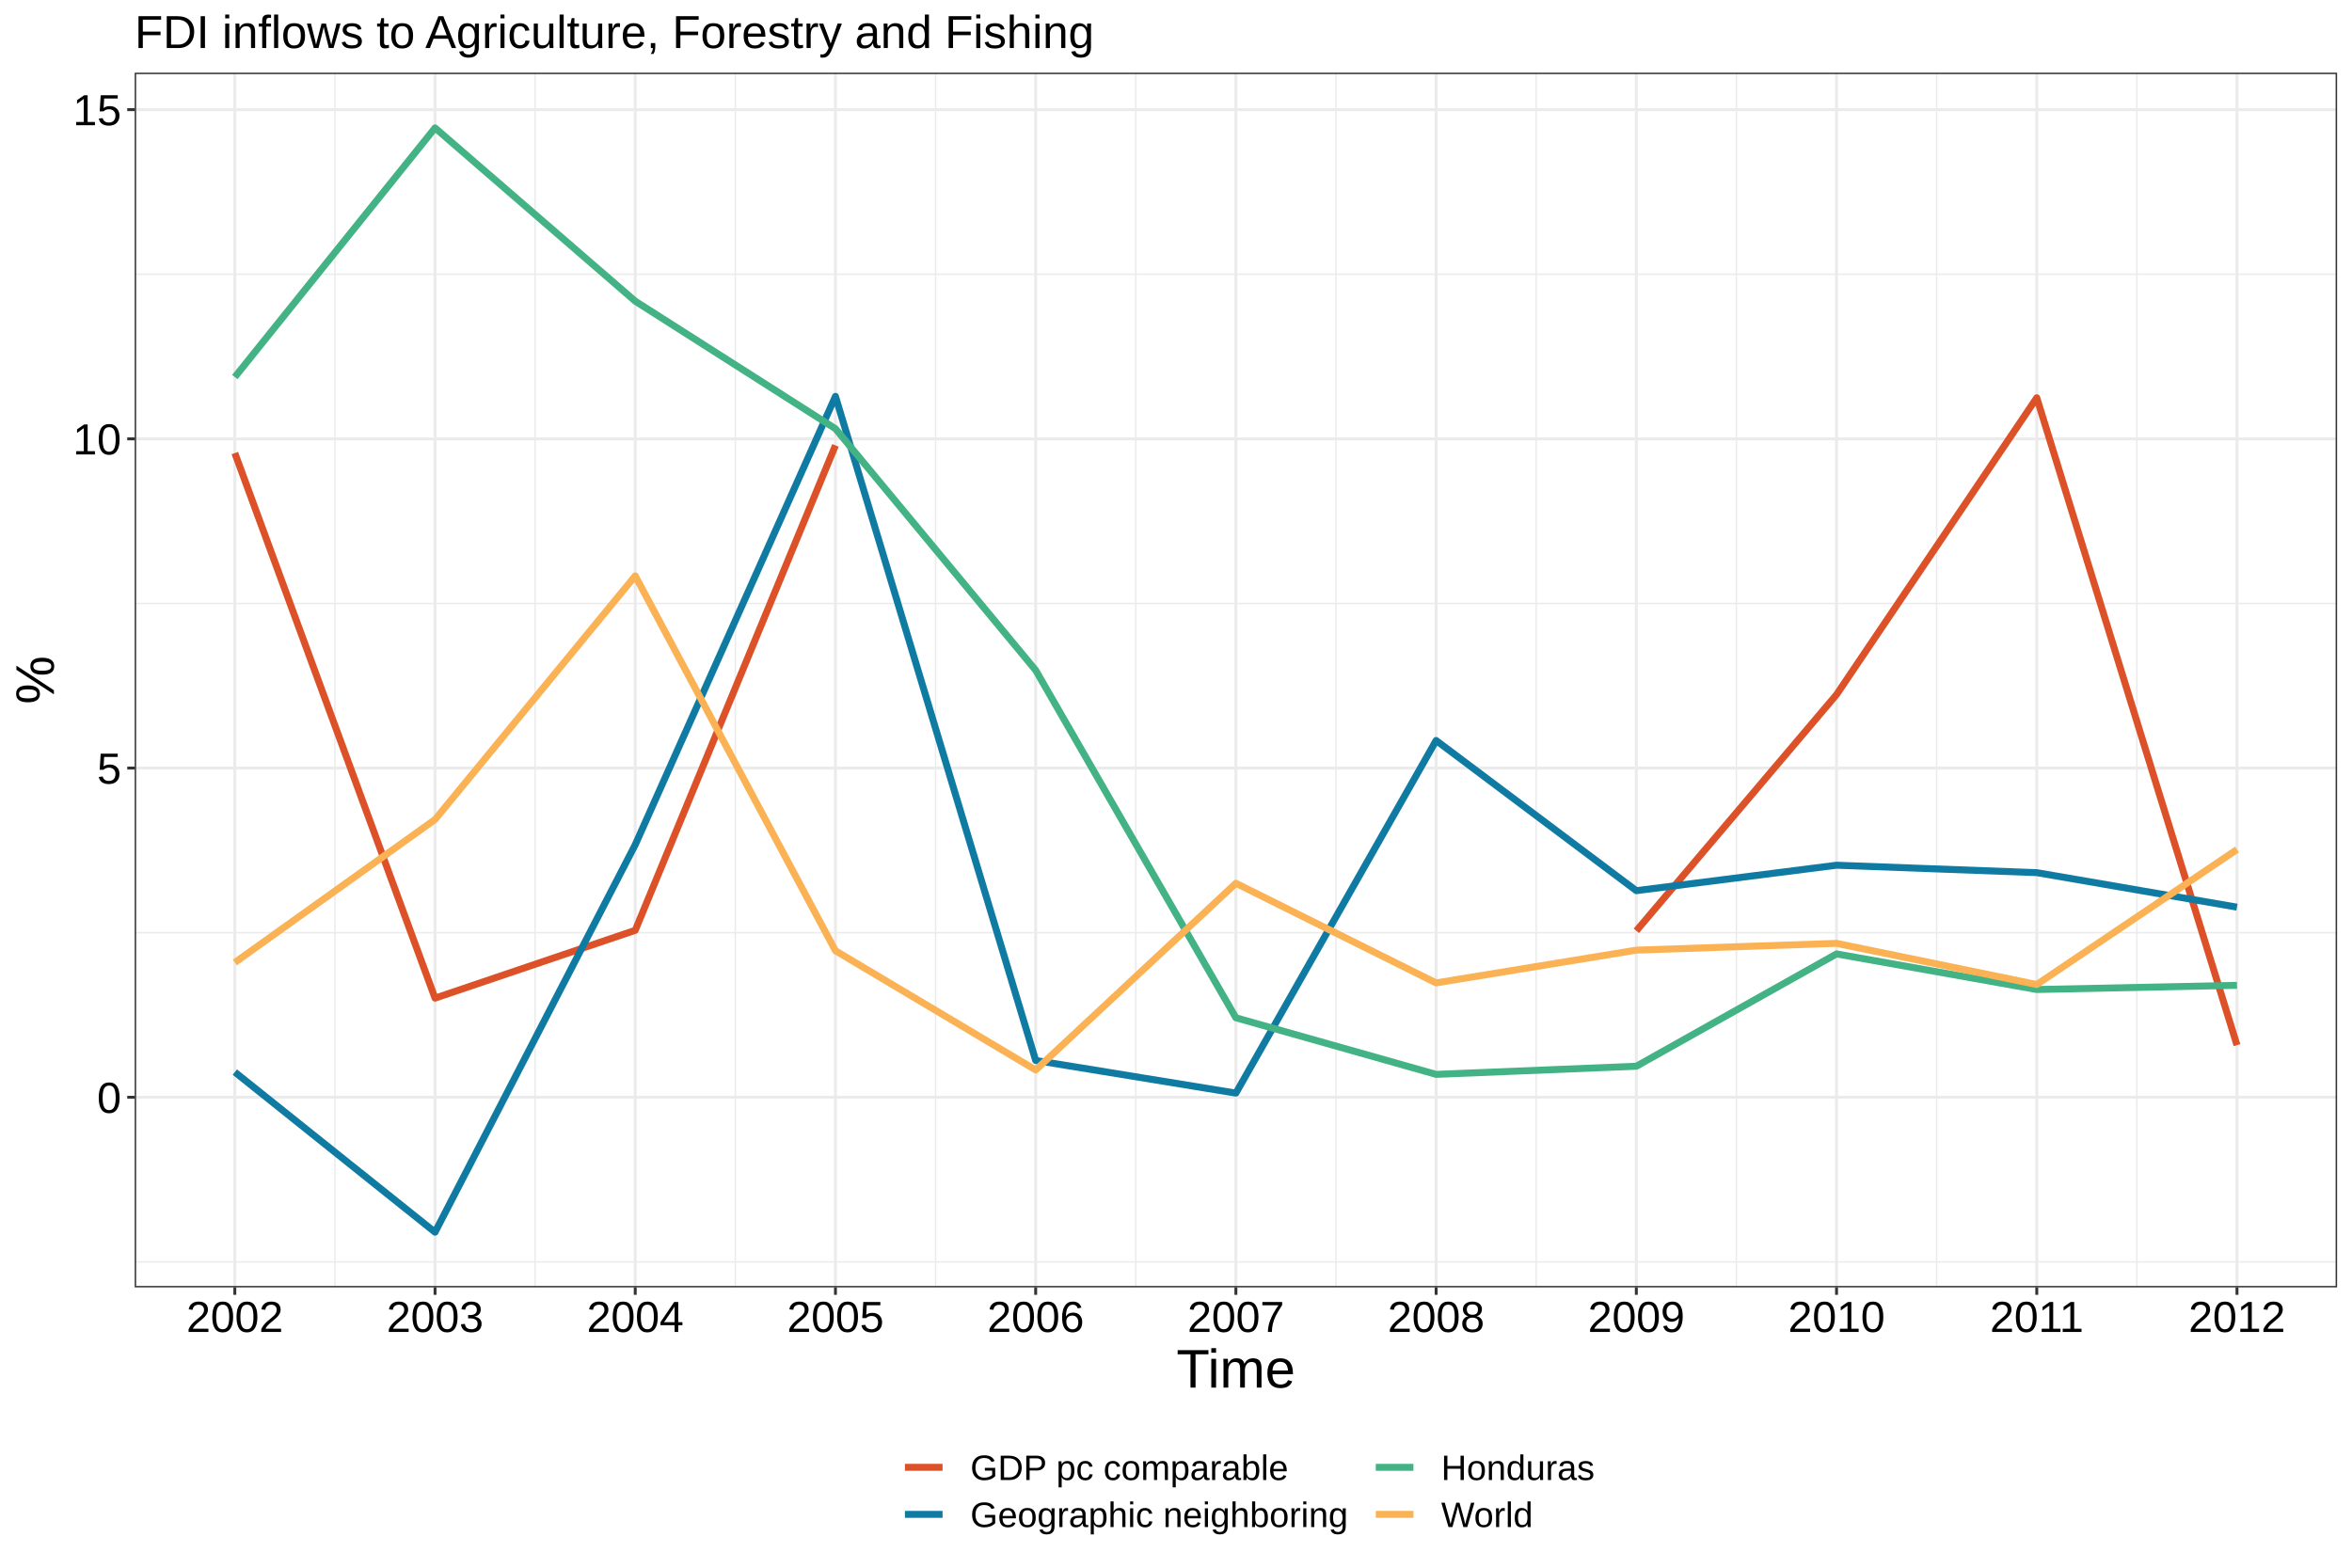
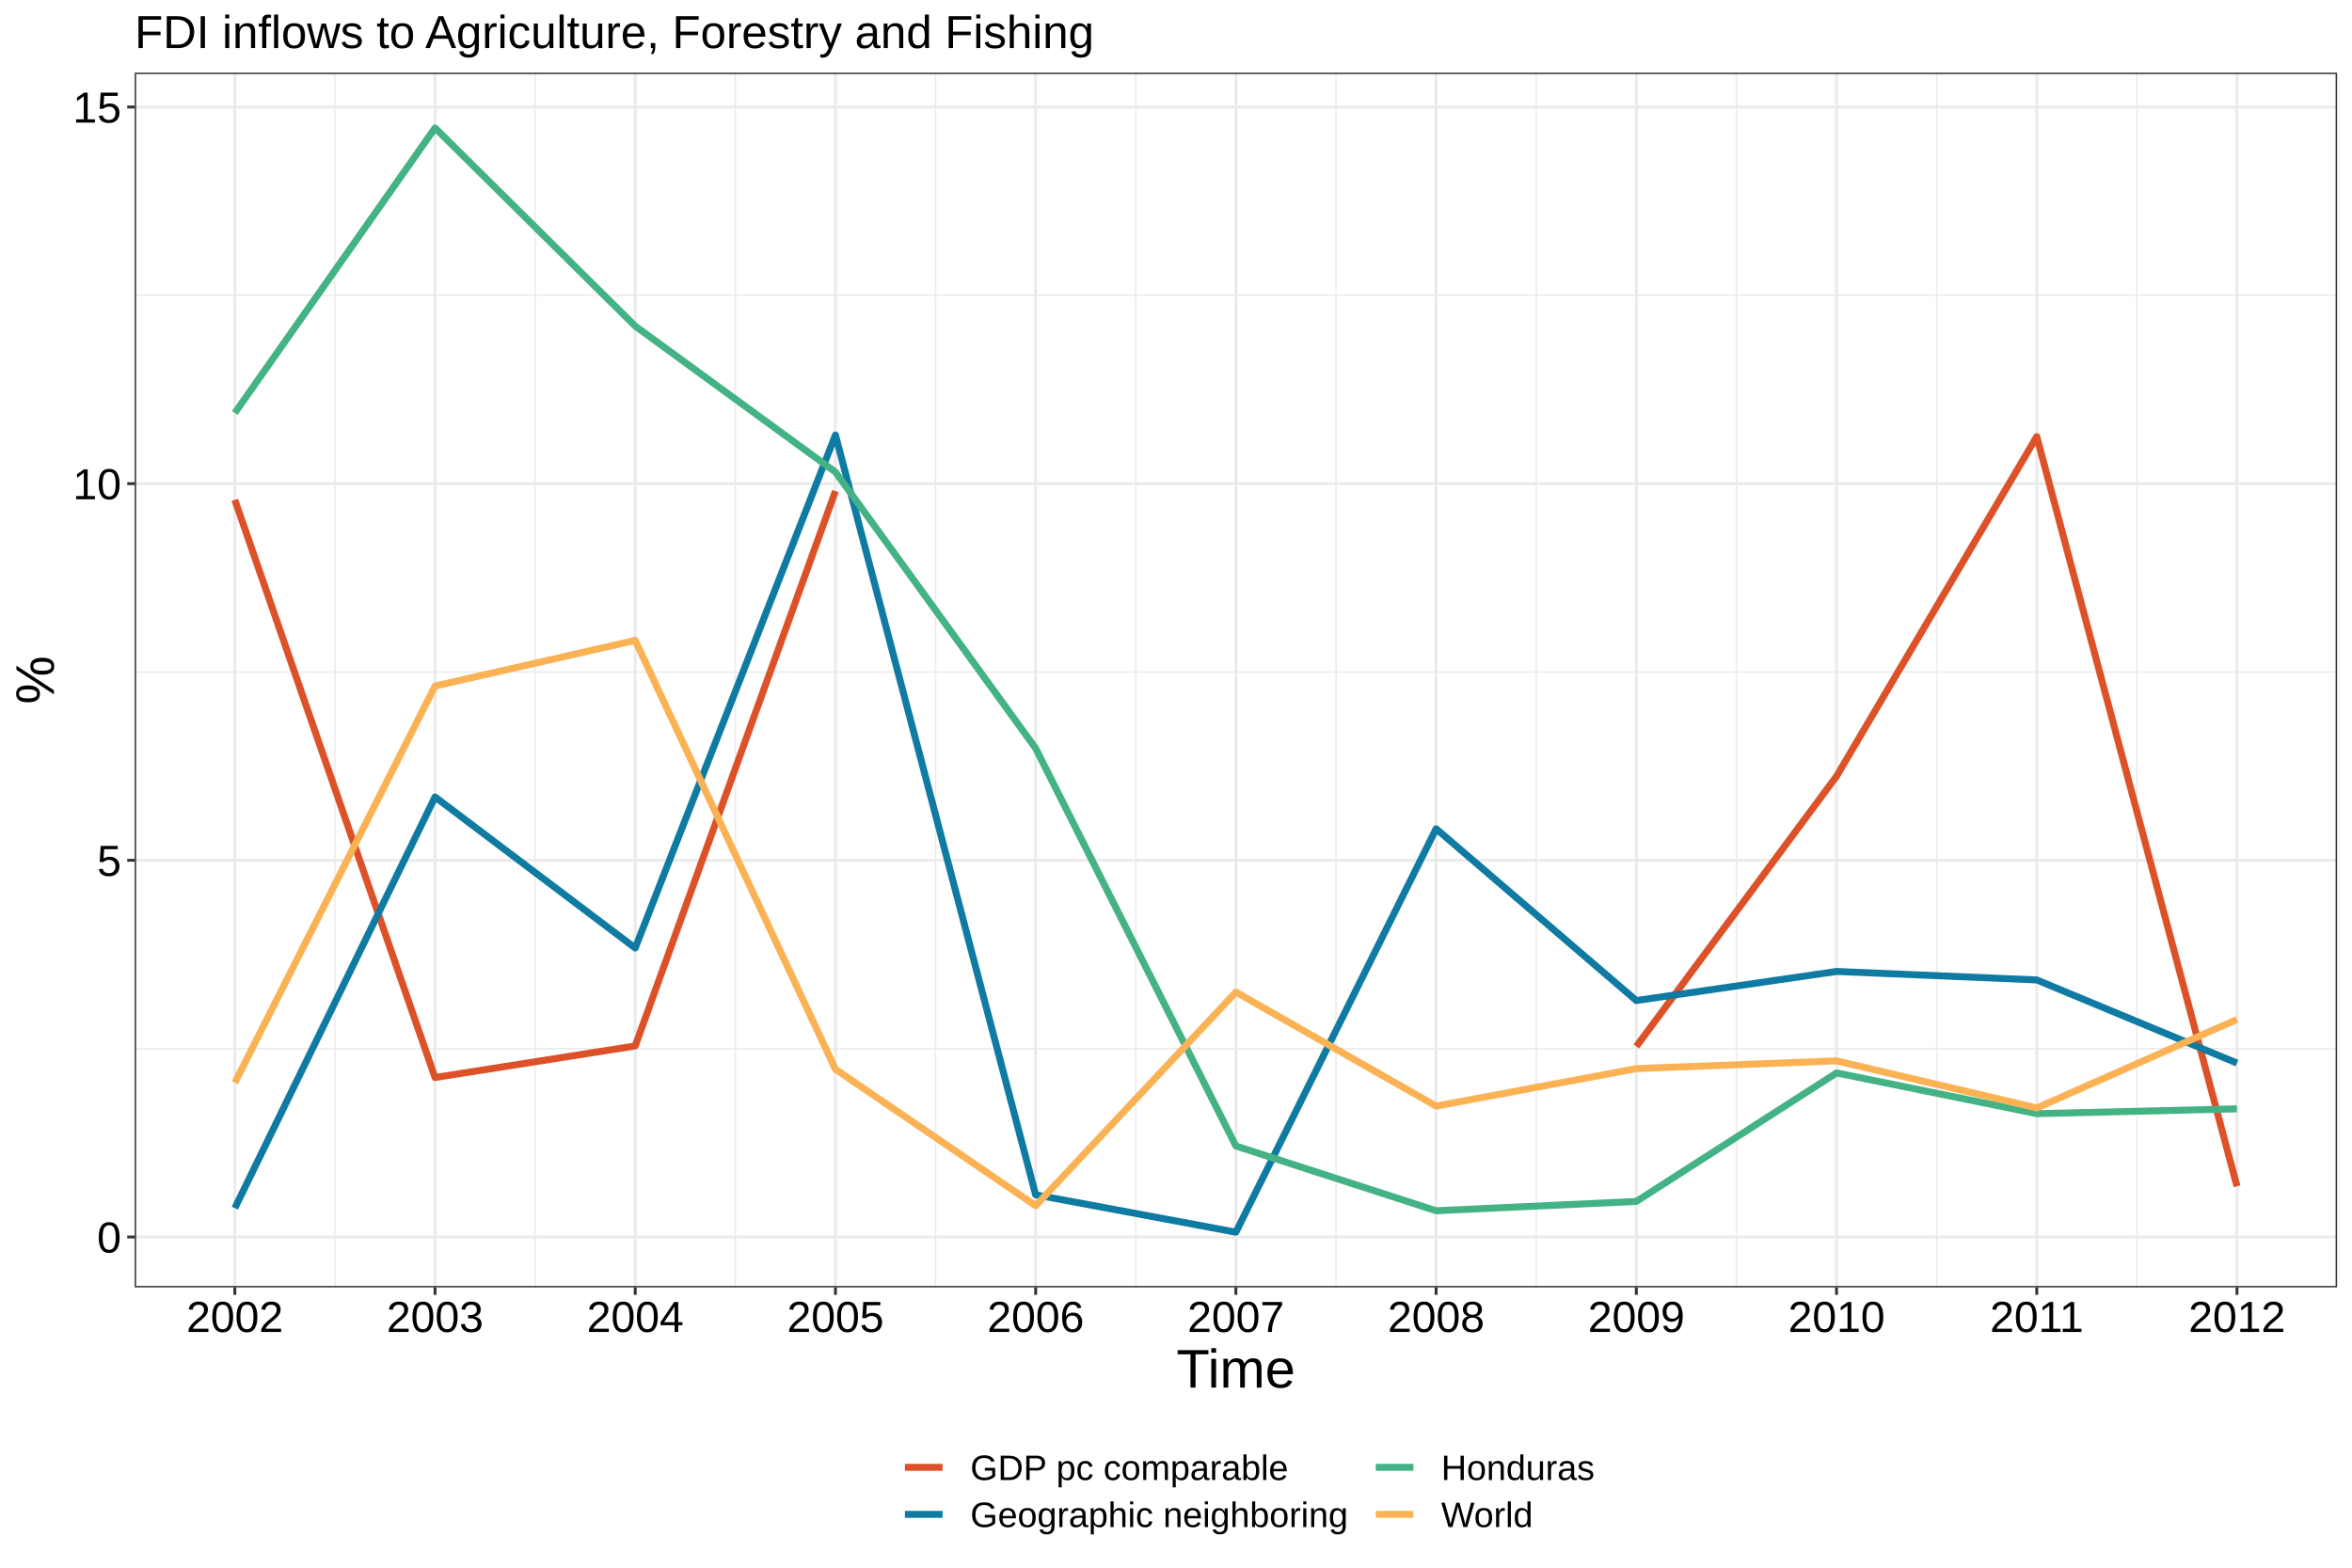
<svg xmlns="http://www.w3.org/2000/svg" class="svglite" width="864.00pt" height="576.00pt" viewBox="0 0 864.00 576.00">
  <defs>
    <style type="text/css">
    .svglite line, .svglite polyline, .svglite polygon, .svglite path, .svglite rect, .svglite circle {
      fill: none;
      stroke: #000000;
      stroke-linecap: round;
      stroke-linejoin: round;
      stroke-miterlimit: 10.00;
    }
    .svglite text {
      white-space: pre;
    }
  </style>
  </defs>
  <rect width="100%" height="100%" style="stroke: none; fill: #FFFFFF;" />
  <defs>
    <clipPath id="cpMC4wMHw4NjQuMDB8MC4wMHw1NzYuMDA=">
      <rect x="0.00" y="0.00" width="864.00" height="576.00" />
    </clipPath>
  </defs>
  <g clip-path="url(#cpMC4wMHw4NjQuMDB8MC4wMHw1NzYuMDA=)">
    <rect x="0.00" y="0.00" width="864.00" height="576.00" style="stroke-width: 1.07; stroke: #FFFFFF; fill: #FFFFFF;" />
  </g>
  <defs>
    <clipPath id="cpNDkuNDh8ODU4LjUyfDI2LjcxfDQ3My4wMQ==">
      <rect x="49.48" y="26.71" width="809.04" height="446.30" />
    </clipPath>
  </defs>
  <g clip-path="url(#cpNDkuNDh8ODU4LjUyfDI2LjcxfDQ3My4wMQ==)">
    <rect x="49.48" y="26.71" width="809.04" height="446.30" style="stroke-width: 1.07; stroke: none; fill: #FFFFFF;" />
-     <polyline points="49.48,463.64 858.52,463.64 " style="stroke-width: 0.53; stroke: #EBEBEB; stroke-linecap: butt;" />
-     <polyline points="49.48,342.68 858.52,342.68 " style="stroke-width: 0.53; stroke: #EBEBEB; stroke-linecap: butt;" />
-     <polyline points="49.48,221.73 858.52,221.73 " style="stroke-width: 0.53; stroke: #EBEBEB; stroke-linecap: butt;" />
-     <polyline points="49.48,100.77 858.52,100.77 " style="stroke-width: 0.53; stroke: #EBEBEB; stroke-linecap: butt;" />
+     <polyline points="49.48,385.29 858.52,385.29 " style="stroke-width: 0.53; stroke: #EBEBEB; stroke-linecap: butt;" />
+     <polyline points="49.48,246.90 858.52,246.90 " style="stroke-width: 0.53; stroke: #EBEBEB; stroke-linecap: butt;" />
+     <polyline points="49.48,108.52 858.52,108.52 " style="stroke-width: 0.53; stroke: #EBEBEB; stroke-linecap: butt;" />
    <polyline points="49.48,473.01 49.48,26.71 " style="stroke-width: 0.53; stroke: #EBEBEB; stroke-linecap: butt;" />
    <polyline points="123.03,473.01 123.03,26.71 " style="stroke-width: 0.53; stroke: #EBEBEB; stroke-linecap: butt;" />
    <polyline points="196.58,473.01 196.58,26.71 " style="stroke-width: 0.53; stroke: #EBEBEB; stroke-linecap: butt;" />
    <polyline points="270.13,473.01 270.13,26.71 " style="stroke-width: 0.53; stroke: #EBEBEB; stroke-linecap: butt;" />
    <polyline points="343.68,473.01 343.68,26.71 " style="stroke-width: 0.53; stroke: #EBEBEB; stroke-linecap: butt;" />
    <polyline points="417.23,473.01 417.23,26.71 " style="stroke-width: 0.53; stroke: #EBEBEB; stroke-linecap: butt;" />
    <polyline points="490.78,473.01 490.78,26.71 " style="stroke-width: 0.53; stroke: #EBEBEB; stroke-linecap: butt;" />
    <polyline points="564.32,473.01 564.32,26.71 " style="stroke-width: 0.53; stroke: #EBEBEB; stroke-linecap: butt;" />
    <polyline points="637.87,473.01 637.87,26.71 " style="stroke-width: 0.53; stroke: #EBEBEB; stroke-linecap: butt;" />
    <polyline points="711.42,473.01 711.42,26.71 " style="stroke-width: 0.53; stroke: #EBEBEB; stroke-linecap: butt;" />
    <polyline points="784.97,473.01 784.97,26.71 " style="stroke-width: 0.53; stroke: #EBEBEB; stroke-linecap: butt;" />
    <polyline points="858.52,473.01 858.52,26.71 " style="stroke-width: 0.53; stroke: #EBEBEB; stroke-linecap: butt;" />
-     <polyline points="49.48,403.16 858.52,403.16 " style="stroke-width: 1.07; stroke: #EBEBEB; stroke-linecap: butt;" />
-     <polyline points="49.48,282.21 858.52,282.21 " style="stroke-width: 1.07; stroke: #EBEBEB; stroke-linecap: butt;" />
-     <polyline points="49.48,161.25 858.52,161.25 " style="stroke-width: 1.07; stroke: #EBEBEB; stroke-linecap: butt;" />
-     <polyline points="49.48,40.29 858.52,40.29 " style="stroke-width: 1.07; stroke: #EBEBEB; stroke-linecap: butt;" />
+     <polyline points="49.48,454.48 858.52,454.48 " style="stroke-width: 1.07; stroke: #EBEBEB; stroke-linecap: butt;" />
+     <polyline points="49.48,316.09 858.52,316.09 " style="stroke-width: 1.07; stroke: #EBEBEB; stroke-linecap: butt;" />
+     <polyline points="49.48,177.71 858.52,177.71 " style="stroke-width: 1.07; stroke: #EBEBEB; stroke-linecap: butt;" />
+     <polyline points="49.48,39.32 858.52,39.32 " style="stroke-width: 1.07; stroke: #EBEBEB; stroke-linecap: butt;" />
    <polyline points="86.26,473.01 86.26,26.71 " style="stroke-width: 1.07; stroke: #EBEBEB; stroke-linecap: butt;" />
    <polyline points="159.81,473.01 159.81,26.71 " style="stroke-width: 1.07; stroke: #EBEBEB; stroke-linecap: butt;" />
    <polyline points="233.35,473.01 233.35,26.71 " style="stroke-width: 1.07; stroke: #EBEBEB; stroke-linecap: butt;" />
    <polyline points="306.90,473.01 306.90,26.71 " style="stroke-width: 1.07; stroke: #EBEBEB; stroke-linecap: butt;" />
    <polyline points="380.45,473.01 380.45,26.71 " style="stroke-width: 1.07; stroke: #EBEBEB; stroke-linecap: butt;" />
    <polyline points="454.00,473.01 454.00,26.71 " style="stroke-width: 1.07; stroke: #EBEBEB; stroke-linecap: butt;" />
    <polyline points="527.55,473.01 527.55,26.71 " style="stroke-width: 1.07; stroke: #EBEBEB; stroke-linecap: butt;" />
    <polyline points="601.10,473.01 601.10,26.71 " style="stroke-width: 1.07; stroke: #EBEBEB; stroke-linecap: butt;" />
    <polyline points="674.65,473.01 674.65,26.71 " style="stroke-width: 1.07; stroke: #EBEBEB; stroke-linecap: butt;" />
    <polyline points="748.20,473.01 748.20,26.71 " style="stroke-width: 1.07; stroke: #EBEBEB; stroke-linecap: butt;" />
    <polyline points="821.75,473.01 821.75,26.71 " style="stroke-width: 1.07; stroke: #EBEBEB; stroke-linecap: butt;" />
-     <polyline points="86.26,166.46 159.81,366.74 233.35,341.82 306.90,163.65 " style="stroke-width: 2.56; stroke: #DD5129; stroke-linecap: butt;" />
-     <polyline points="601.10,341.99 674.65,255.20 748.20,146.15 821.75,384.01 " style="stroke-width: 2.56; stroke: #DD5129; stroke-linecap: butt;" />
-     <polyline points="86.26,393.91 159.81,452.73 233.35,310.37 306.90,145.63 380.45,389.63 454.00,401.63 527.55,272.07 601.10,327.25 674.65,317.90 748.20,320.63 821.75,333.31 " style="stroke-width: 2.56; stroke: #0F7BA2; stroke-linecap: butt;" />
-     <polyline points="86.26,138.54 159.81,47.00 233.35,110.65 306.90,157.52 380.45,246.25 454.00,373.95 527.55,394.75 601.10,391.76 674.65,350.49 748.20,363.57 821.75,362.03 " style="stroke-width: 2.56; stroke: #43B284; stroke-linecap: butt;" />
-     <polyline points="86.26,353.65 159.81,301.11 233.35,211.58 306.90,349.32 380.45,393.12 454.00,324.53 527.55,361.14 601.10,349.10 674.65,346.61 748.20,361.73 821.75,312.13 " style="stroke-width: 2.56; stroke: #FAB255; stroke-linecap: butt;" />
+     <polyline points="86.26,183.67 159.81,395.90 233.35,384.30 306.90,180.45 " style="stroke-width: 2.56; stroke: #DD5129; stroke-linecap: butt;" />
+     <polyline points="601.10,384.49 674.65,285.19 748.20,160.43 821.75,435.86 " style="stroke-width: 2.56; stroke: #DD5129; stroke-linecap: butt;" />
+     <polyline points="86.26,443.89 159.81,292.82 233.35,348.32 306.90,159.84 380.45,439.00 454.00,452.73 527.55,304.50 601.10,367.62 674.65,356.93 748.20,360.05 821.75,390.60 " style="stroke-width: 2.56; stroke: #0F7BA2; stroke-linecap: butt;" />
+     <polyline points="86.26,151.73 159.81,47.00 233.35,119.82 306.90,173.44 380.45,274.96 454.00,421.06 527.55,444.85 601.10,441.43 674.65,394.22 748.20,409.18 821.75,407.41 " style="stroke-width: 2.56; stroke: #43B284; stroke-linecap: butt;" />
+     <polyline points="86.26,397.83 159.81,252.06 233.35,235.29 306.90,392.87 380.45,442.99 454.00,364.52 527.55,406.40 601.10,392.63 674.65,389.78 748.20,407.08 821.75,374.56 " style="stroke-width: 2.56; stroke: #FAB255; stroke-linecap: butt;" />
    <rect x="49.48" y="26.71" width="809.04" height="446.30" style="stroke-width: 1.07; stroke: #333333;" />
  </g>
  <g clip-path="url(#cpMC4wMHw4NjQuMDB8MC4wMHw1NzYuMDA=)">
-     <text x="44.55" y="408.89" text-anchor="end" style="font-size: 16.00px; font-family: &quot;Arial&quot;;" textLength="8.90px" lengthAdjust="spacingAndGlyphs">0</text>
-     <text x="44.55" y="287.93" text-anchor="end" style="font-size: 16.00px; font-family: &quot;Arial&quot;;" textLength="8.90px" lengthAdjust="spacingAndGlyphs">5</text>
-     <text x="44.55" y="166.98" text-anchor="end" style="font-size: 16.00px; font-family: &quot;Arial&quot;;" textLength="17.80px" lengthAdjust="spacingAndGlyphs">10</text>
-     <text x="44.55" y="46.02" text-anchor="end" style="font-size: 16.00px; font-family: &quot;Arial&quot;;" textLength="17.80px" lengthAdjust="spacingAndGlyphs">15</text>
-     <polyline points="46.74,403.16 49.48,403.16 " style="stroke-width: 1.07; stroke: #333333; stroke-linecap: butt;" />
-     <polyline points="46.74,282.21 49.48,282.21 " style="stroke-width: 1.07; stroke: #333333; stroke-linecap: butt;" />
-     <polyline points="46.74,161.25 49.48,161.25 " style="stroke-width: 1.07; stroke: #333333; stroke-linecap: butt;" />
-     <polyline points="46.74,40.29 49.48,40.29 " style="stroke-width: 1.07; stroke: #333333; stroke-linecap: butt;" />
+     <text x="44.55" y="460.21" text-anchor="end" style="font-size: 16.00px; font-family: &quot;Arial&quot;;" textLength="8.90px" lengthAdjust="spacingAndGlyphs">0</text>
+     <text x="44.55" y="321.82" text-anchor="end" style="font-size: 16.00px; font-family: &quot;Arial&quot;;" textLength="8.90px" lengthAdjust="spacingAndGlyphs">5</text>
+     <text x="44.55" y="183.44" text-anchor="end" style="font-size: 16.00px; font-family: &quot;Arial&quot;;" textLength="17.80px" lengthAdjust="spacingAndGlyphs">10</text>
+     <text x="44.55" y="45.05" text-anchor="end" style="font-size: 16.00px; font-family: &quot;Arial&quot;;" textLength="17.80px" lengthAdjust="spacingAndGlyphs">15</text>
+     <polyline points="46.74,454.48 49.48,454.48 " style="stroke-width: 1.07; stroke: #333333; stroke-linecap: butt;" />
+     <polyline points="46.74,316.09 49.48,316.09 " style="stroke-width: 1.07; stroke: #333333; stroke-linecap: butt;" />
+     <polyline points="46.74,177.71 49.48,177.71 " style="stroke-width: 1.07; stroke: #333333; stroke-linecap: butt;" />
+     <polyline points="46.74,39.32 49.48,39.32 " style="stroke-width: 1.07; stroke: #333333; stroke-linecap: butt;" />
    <polyline points="86.26,475.75 86.26,473.01 " style="stroke-width: 1.07; stroke: #333333; stroke-linecap: butt;" />
    <polyline points="159.81,475.75 159.81,473.01 " style="stroke-width: 1.07; stroke: #333333; stroke-linecap: butt;" />
    <polyline points="233.35,475.75 233.35,473.01 " style="stroke-width: 1.07; stroke: #333333; stroke-linecap: butt;" />
    <polyline points="306.90,475.75 306.90,473.01 " style="stroke-width: 1.07; stroke: #333333; stroke-linecap: butt;" />
    <polyline points="380.45,475.75 380.45,473.01 " style="stroke-width: 1.07; stroke: #333333; stroke-linecap: butt;" />
    <polyline points="454.00,475.75 454.00,473.01 " style="stroke-width: 1.07; stroke: #333333; stroke-linecap: butt;" />
    <polyline points="527.55,475.75 527.55,473.01 " style="stroke-width: 1.07; stroke: #333333; stroke-linecap: butt;" />
    <polyline points="601.10,475.75 601.10,473.01 " style="stroke-width: 1.07; stroke: #333333; stroke-linecap: butt;" />
    <polyline points="674.65,475.75 674.65,473.01 " style="stroke-width: 1.07; stroke: #333333; stroke-linecap: butt;" />
    <polyline points="748.20,475.75 748.20,473.01 " style="stroke-width: 1.07; stroke: #333333; stroke-linecap: butt;" />
    <polyline points="821.75,475.75 821.75,473.01 " style="stroke-width: 1.07; stroke: #333333; stroke-linecap: butt;" />
    <text x="86.26" y="489.40" text-anchor="middle" style="font-size: 16.00px; font-family: &quot;Arial&quot;;" textLength="35.60px" lengthAdjust="spacingAndGlyphs">2002</text>
    <text x="159.81" y="489.40" text-anchor="middle" style="font-size: 16.00px; font-family: &quot;Arial&quot;;" textLength="35.60px" lengthAdjust="spacingAndGlyphs">2003</text>
    <text x="233.35" y="489.40" text-anchor="middle" style="font-size: 16.00px; font-family: &quot;Arial&quot;;" textLength="35.60px" lengthAdjust="spacingAndGlyphs">2004</text>
    <text x="306.90" y="489.40" text-anchor="middle" style="font-size: 16.00px; font-family: &quot;Arial&quot;;" textLength="35.60px" lengthAdjust="spacingAndGlyphs">2005</text>
    <text x="380.45" y="489.40" text-anchor="middle" style="font-size: 16.00px; font-family: &quot;Arial&quot;;" textLength="35.60px" lengthAdjust="spacingAndGlyphs">2006</text>
    <text x="454.00" y="489.40" text-anchor="middle" style="font-size: 16.00px; font-family: &quot;Arial&quot;;" textLength="35.60px" lengthAdjust="spacingAndGlyphs">2007</text>
    <text x="527.55" y="489.40" text-anchor="middle" style="font-size: 16.00px; font-family: &quot;Arial&quot;;" textLength="35.60px" lengthAdjust="spacingAndGlyphs">2008</text>
    <text x="601.10" y="489.40" text-anchor="middle" style="font-size: 16.00px; font-family: &quot;Arial&quot;;" textLength="35.60px" lengthAdjust="spacingAndGlyphs">2009</text>
    <text x="674.65" y="489.40" text-anchor="middle" style="font-size: 16.00px; font-family: &quot;Arial&quot;;" textLength="35.60px" lengthAdjust="spacingAndGlyphs">2010</text>
    <text x="748.20" y="489.40" text-anchor="middle" style="font-size: 16.00px; font-family: &quot;Arial&quot;;" textLength="34.41px" lengthAdjust="spacingAndGlyphs">2011</text>
    <text x="821.75" y="489.40" text-anchor="middle" style="font-size: 16.00px; font-family: &quot;Arial&quot;;" textLength="35.60px" lengthAdjust="spacingAndGlyphs">2012</text>
    <text x="454.00" y="509.83" text-anchor="middle" style="font-size: 20.00px; font-family: &quot;Arial&quot;;" textLength="43.70px" lengthAdjust="spacingAndGlyphs">Time</text>
    <text transform="translate(19.80,249.86) rotate(-90)" text-anchor="middle" style="font-size: 20.00px; font-family: &quot;Arial&quot;;" textLength="17.78px" lengthAdjust="spacingAndGlyphs">%</text>
    <rect x="316.75" y="525.00" width="274.50" height="45.52" style="stroke-width: 1.07; stroke: none; fill: #FFFFFF;" />
    <rect x="330.70" y="530.48" width="17.28" height="17.28" style="stroke-width: 1.07; stroke: none; fill: #FFFFFF;" />
    <line x1="332.42" y1="539.12" x2="346.25" y2="539.12" style="stroke-width: 2.56; stroke: #DD5129; stroke-linecap: butt;" />
    <rect x="330.70" y="547.76" width="17.28" height="17.28" style="stroke-width: 1.07; stroke: none; fill: #FFFFFF;" />
    <line x1="332.42" y1="556.40" x2="346.25" y2="556.40" style="stroke-width: 2.56; stroke: #0F7BA2; stroke-linecap: butt;" />
    <rect x="503.66" y="530.48" width="17.28" height="17.28" style="stroke-width: 1.07; stroke: none; fill: #FFFFFF;" />
    <line x1="505.39" y1="539.12" x2="519.22" y2="539.12" style="stroke-width: 2.56; stroke: #43B284; stroke-linecap: butt;" />
    <rect x="503.66" y="547.76" width="17.28" height="17.28" style="stroke-width: 1.07; stroke: none; fill: #FFFFFF;" />
    <line x1="505.39" y1="556.40" x2="519.22" y2="556.40" style="stroke-width: 2.56; stroke: #FAB255; stroke-linecap: butt;" />
    <text x="356.44" y="543.78" style="font-size: 13.00px; font-family: &quot;Arial&quot;;" textLength="116.82px" lengthAdjust="spacingAndGlyphs">GDP pc comparable</text>
    <text x="356.44" y="561.06" style="font-size: 13.00px; font-family: &quot;Arial&quot;;" textLength="138.75px" lengthAdjust="spacingAndGlyphs">Geographic neighboring</text>
    <text x="529.41" y="543.78" style="font-size: 13.00px; font-family: &quot;Arial&quot;;" textLength="56.36px" lengthAdjust="spacingAndGlyphs">Honduras</text>
    <text x="529.41" y="561.06" style="font-size: 13.00px; font-family: &quot;Arial&quot;;" textLength="33.71px" lengthAdjust="spacingAndGlyphs">World</text>
    <text x="49.48" y="17.65" style="font-size: 17.00px; font-family: &quot;Arial&quot;;" textLength="352.42px" lengthAdjust="spacingAndGlyphs">FDI inflows to Agriculture, Forestry and Fishing</text>
  </g>
</svg>
